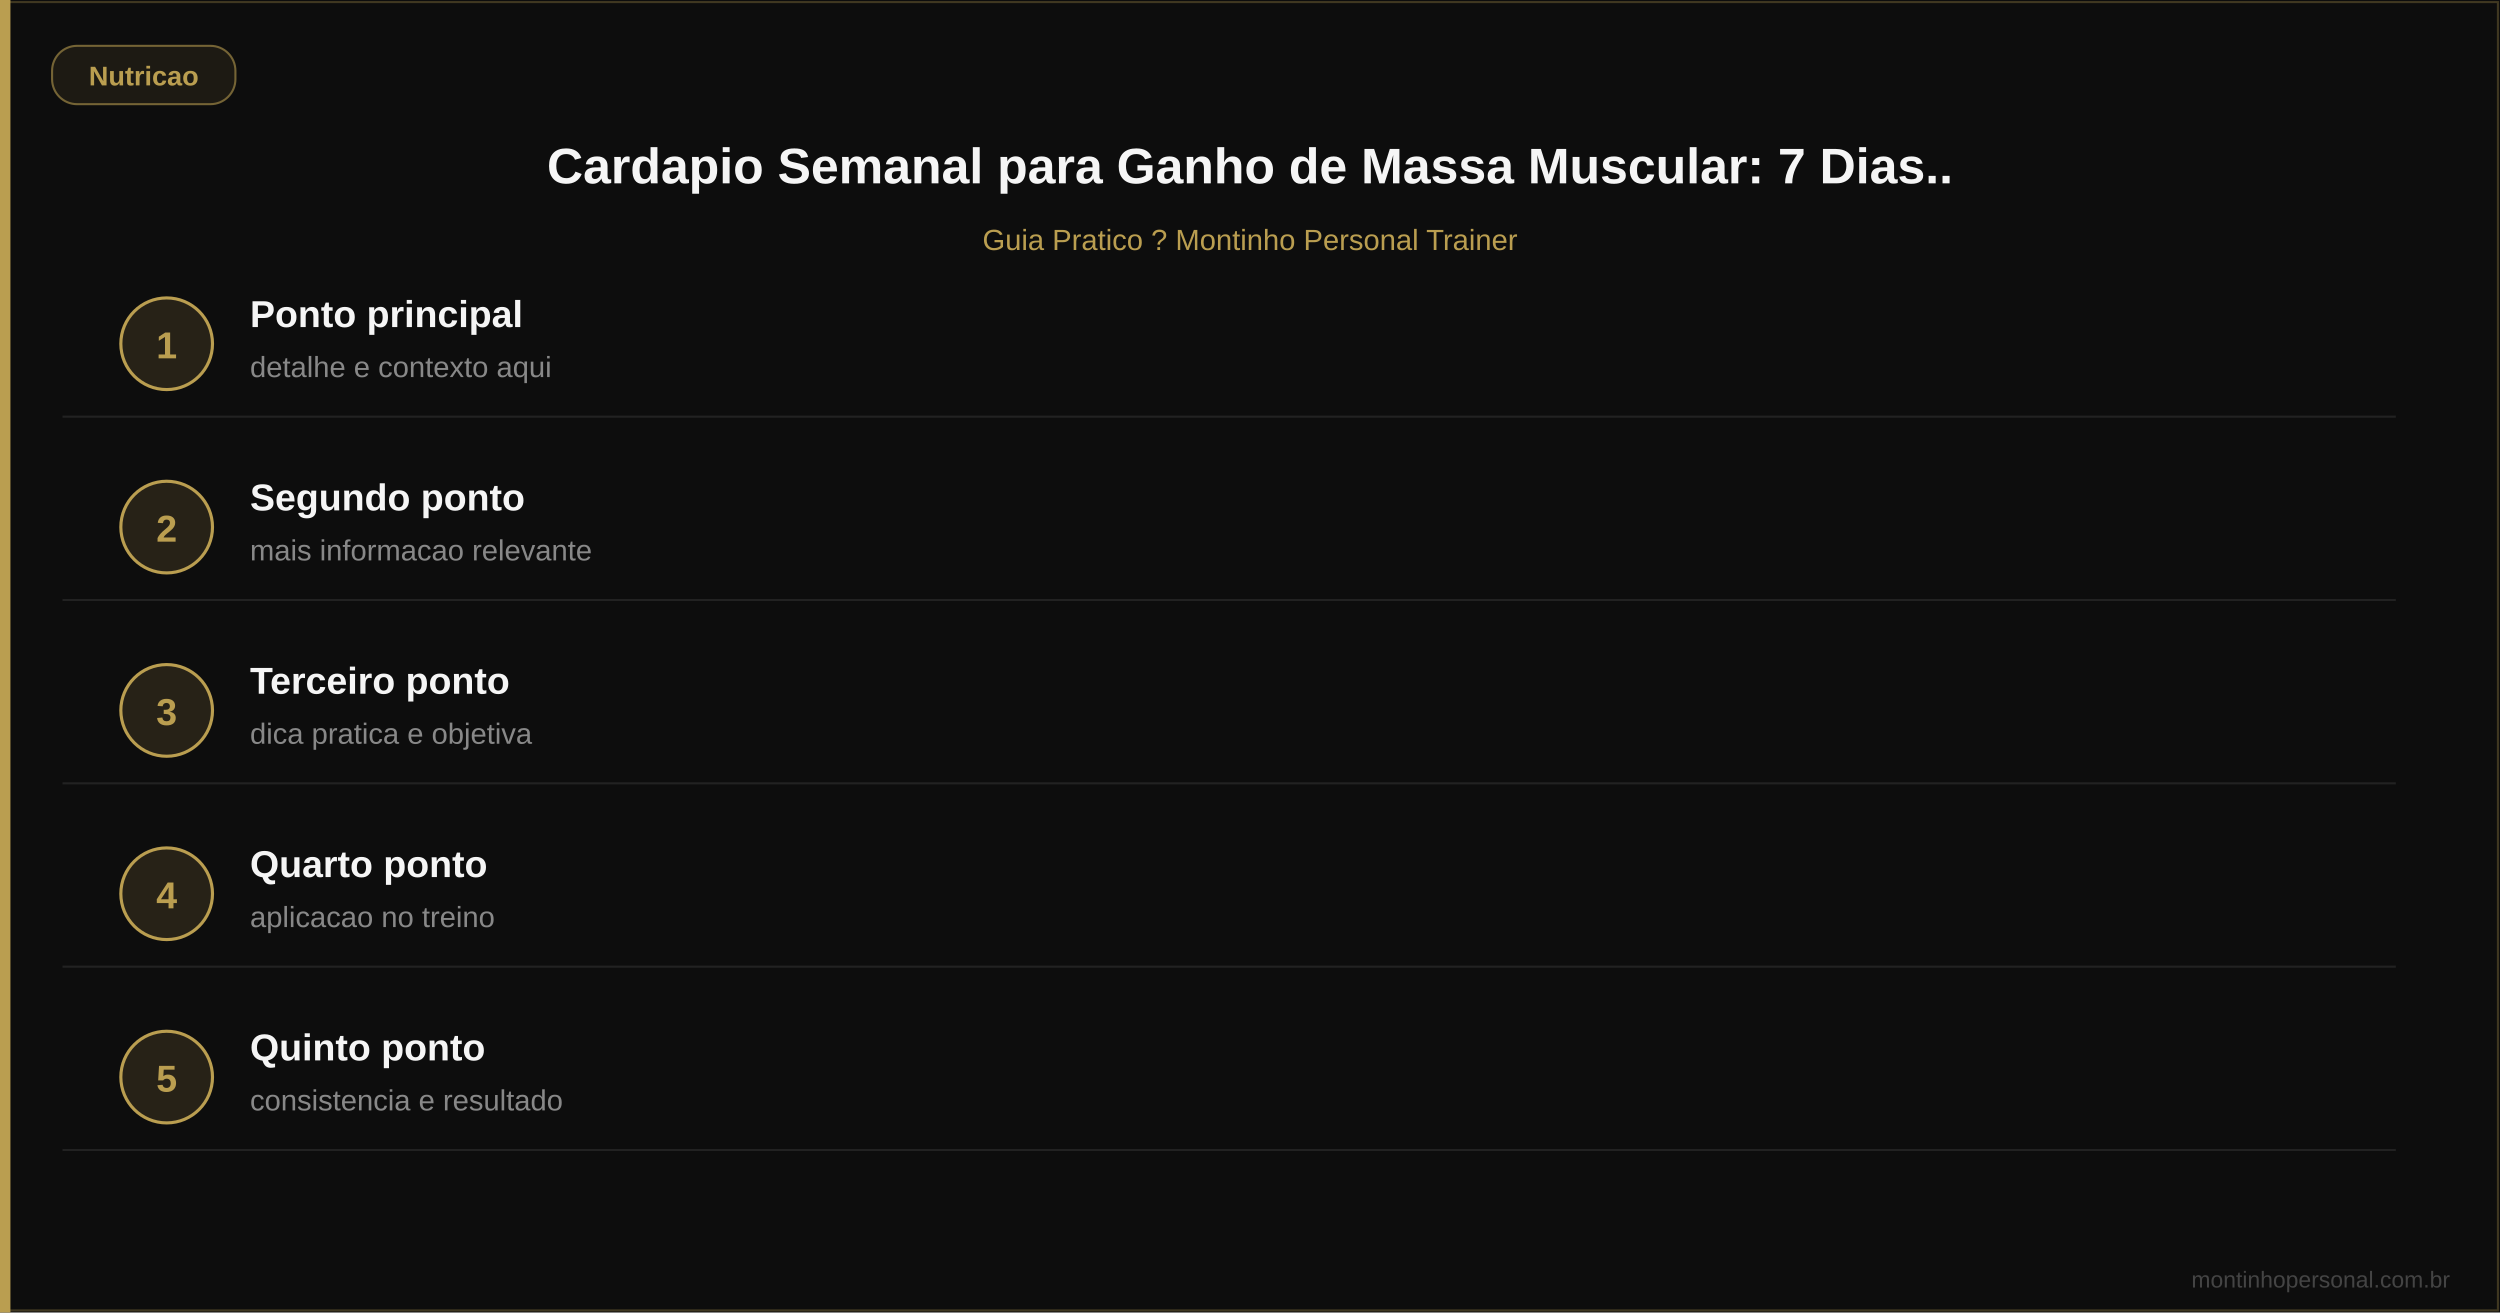
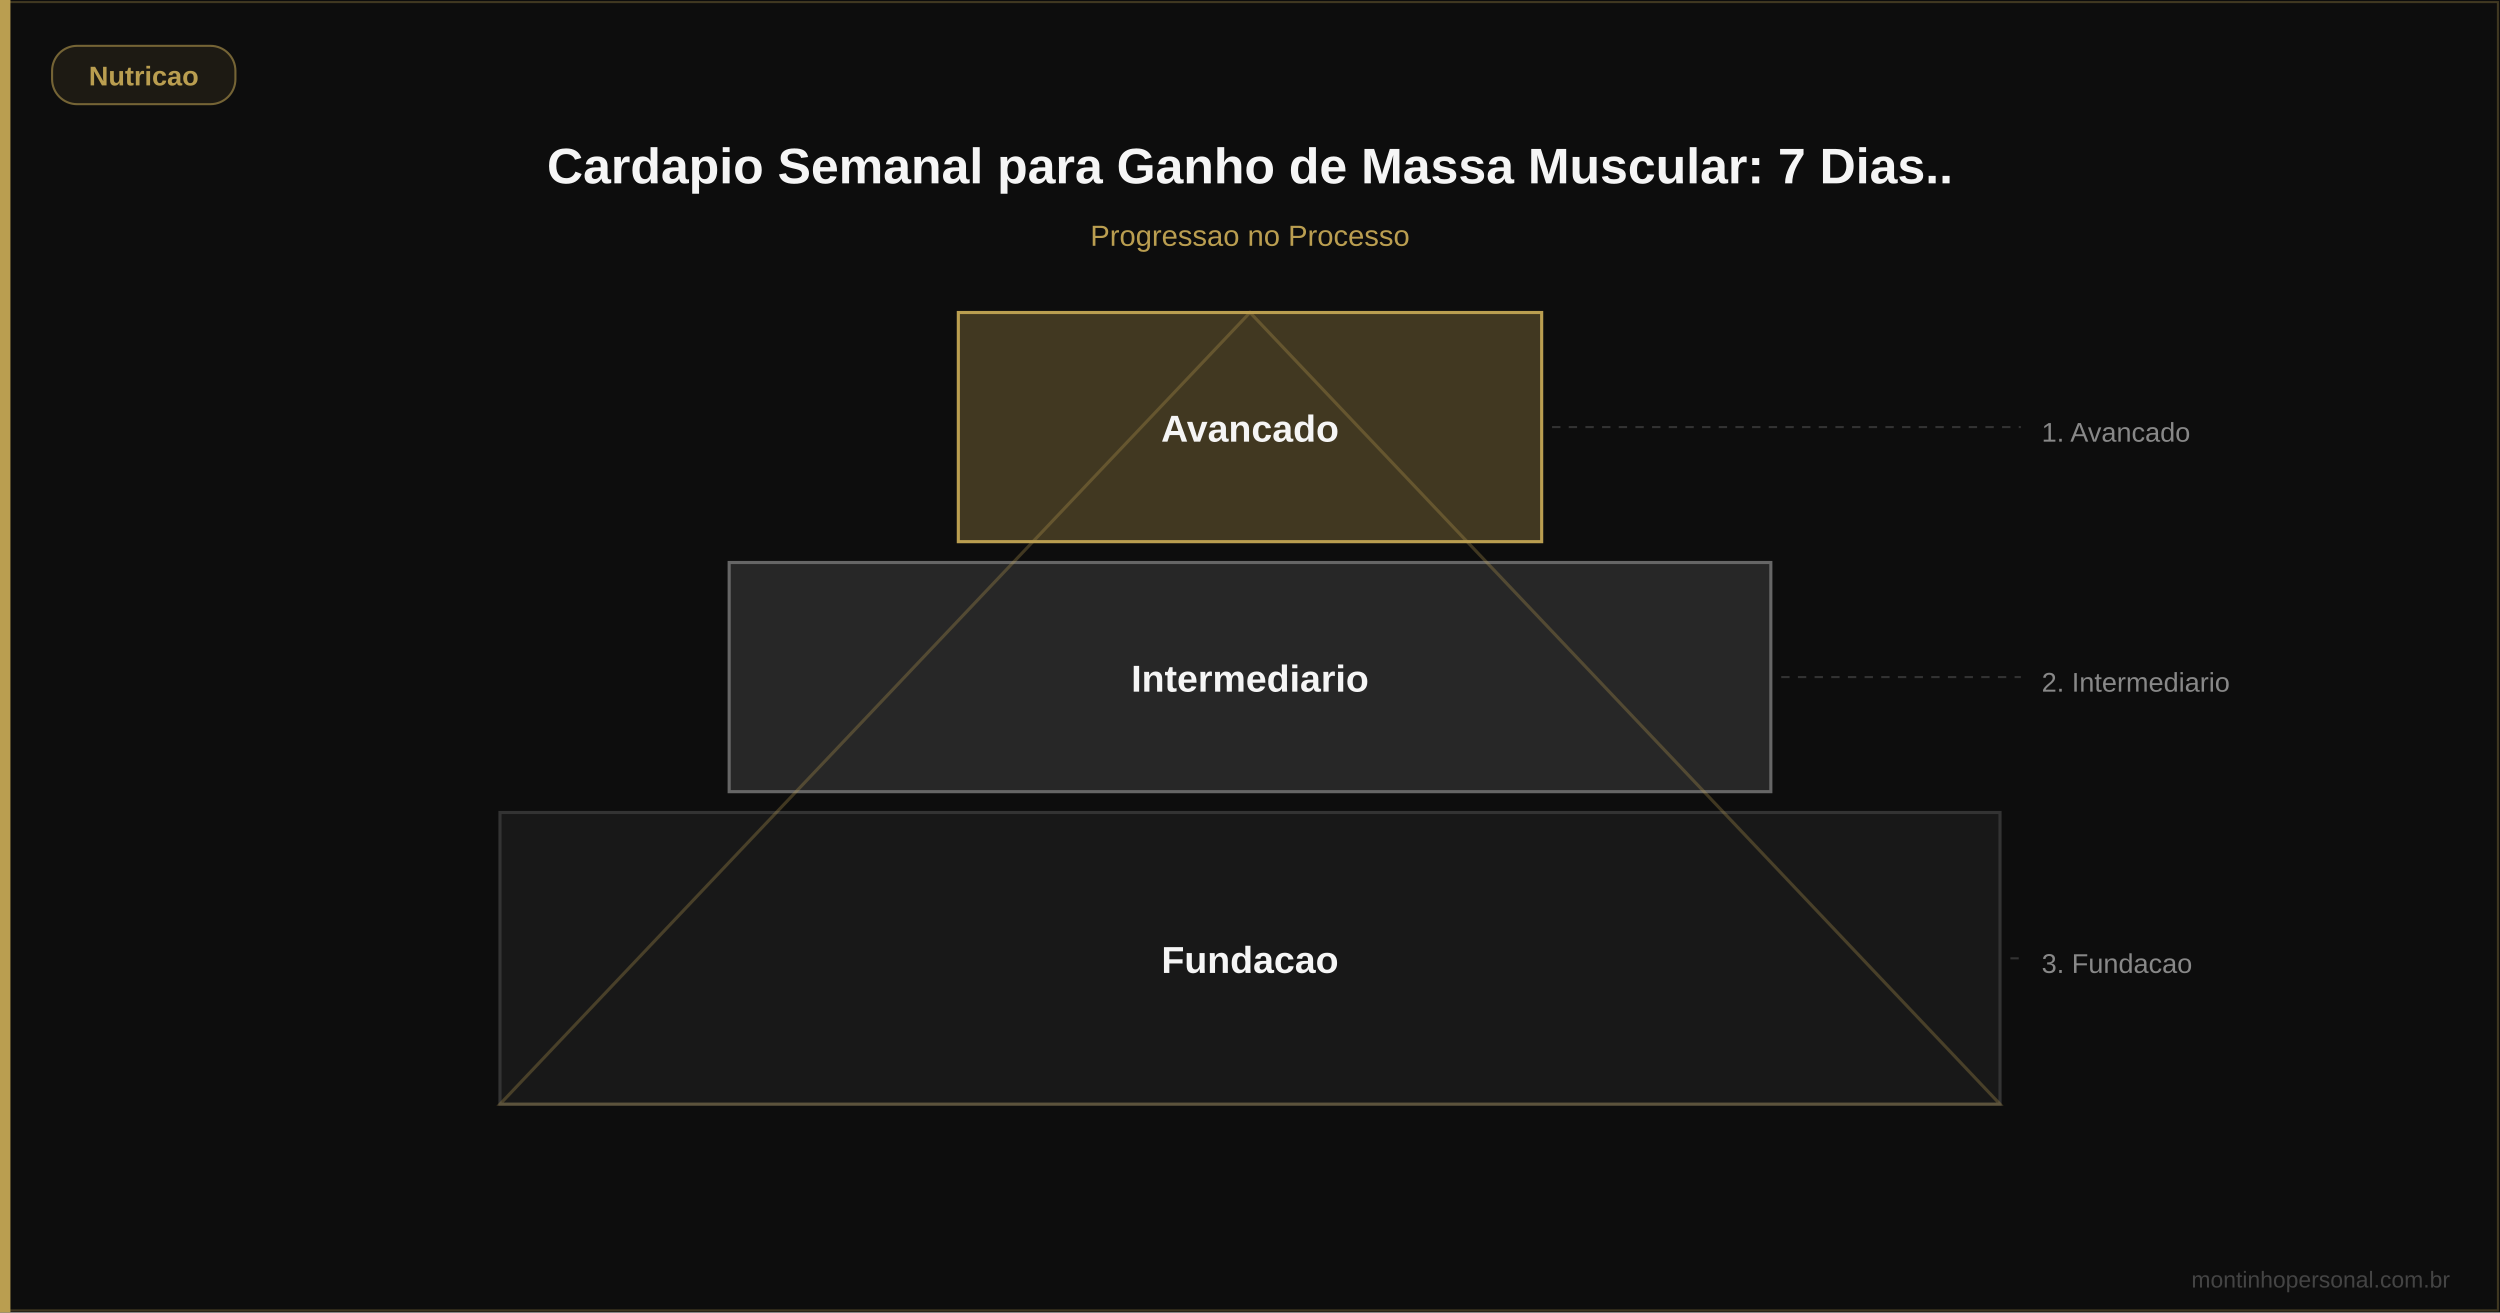
<svg xmlns="http://www.w3.org/2000/svg" viewBox="0 0 1200 630" width="1200" height="630" role="img" aria-label="Cardapio Semanal para Ganho de Massa Muscular: 7 Dias com Superavit ..">
  <rect width="1200" height="630" fill="#0d0d0d" />
  <rect x="0" y="0" width="5" height="630" fill="#BA9E50" />
  <rect x="1" y="1" width="1198" height="628" fill="none" stroke="#BA9E50" stroke-width="1" opacity="0.3" />
  <rect x="25" y="22" width="88" height="28" rx="12" fill="#BA9E50" fill-opacity="0.15" stroke="#BA9E50" stroke-width="1" opacity="0.6" />
  <text x="69" y="41" font-family="Arial,sans-serif" font-size="13" fill="#BA9E50" text-anchor="middle" font-weight="600">Nutricao</text>
  <text x="600" y="88" font-family="Arial,sans-serif" font-size="24" fill="#F5F5F5" text-anchor="middle" font-weight="bold">Cardapio Semanal para Ganho de Massa Muscular: 7 Dias..</text>
-   <text x="600" y="120" font-family="Arial,sans-serif" font-size="14" fill="#BA9E50" text-anchor="middle">Guia Pratico ? Montinho Personal Trainer</text>
-   <circle cx="80" cy="165" r="22" fill="#BA9E50" fill-opacity="0.15" stroke="#BA9E50" stroke-width="1.5" />
-   <text x="80" y="172" font-family="Arial,sans-serif" font-size="18" fill="#BA9E50" text-anchor="middle" font-weight="bold">1</text>
-   <text x="120" y="157" font-family="Arial,sans-serif" font-size="18" fill="#F5F5F5" font-weight="bold">Ponto principal</text>
-   <text x="120" y="181" font-family="Arial,sans-serif" font-size="14" fill="#888888">detalhe e contexto aqui</text>
-   <line x1="30" y1="200" x2="1150" y2="200" stroke="#222" stroke-width="1" />
-   <circle cx="80" cy="253" r="22" fill="#BA9E50" fill-opacity="0.15" stroke="#BA9E50" stroke-width="1.5" />
-   <text x="80" y="260" font-family="Arial,sans-serif" font-size="18" fill="#BA9E50" text-anchor="middle" font-weight="bold">2</text>
-   <text x="120" y="245" font-family="Arial,sans-serif" font-size="18" fill="#F5F5F5" font-weight="bold">Segundo ponto</text>
-   <text x="120" y="269" font-family="Arial,sans-serif" font-size="14" fill="#888888">mais informacao relevante</text>
-   <line x1="30" y1="288" x2="1150" y2="288" stroke="#222" stroke-width="1" />
-   <circle cx="80" cy="341" r="22" fill="#BA9E50" fill-opacity="0.15" stroke="#BA9E50" stroke-width="1.5" />
-   <text x="80" y="348" font-family="Arial,sans-serif" font-size="18" fill="#BA9E50" text-anchor="middle" font-weight="bold">3</text>
-   <text x="120" y="333" font-family="Arial,sans-serif" font-size="18" fill="#F5F5F5" font-weight="bold">Terceiro ponto</text>
-   <text x="120" y="357" font-family="Arial,sans-serif" font-size="14" fill="#888888">dica pratica e objetiva</text>
-   <line x1="30" y1="376" x2="1150" y2="376" stroke="#222" stroke-width="1" />
-   <circle cx="80" cy="429" r="22" fill="#BA9E50" fill-opacity="0.15" stroke="#BA9E50" stroke-width="1.5" />
-   <text x="80" y="436" font-family="Arial,sans-serif" font-size="18" fill="#BA9E50" text-anchor="middle" font-weight="bold">4</text>
-   <text x="120" y="421" font-family="Arial,sans-serif" font-size="18" fill="#F5F5F5" font-weight="bold">Quarto ponto</text>
-   <text x="120" y="445" font-family="Arial,sans-serif" font-size="14" fill="#888888">aplicacao no treino</text>
-   <line x1="30" y1="464" x2="1150" y2="464" stroke="#222" stroke-width="1" />
-   <circle cx="80" cy="517" r="22" fill="#BA9E50" fill-opacity="0.15" stroke="#BA9E50" stroke-width="1.5" />
-   <text x="80" y="524" font-family="Arial,sans-serif" font-size="18" fill="#BA9E50" text-anchor="middle" font-weight="bold">5</text>
-   <text x="120" y="509" font-family="Arial,sans-serif" font-size="18" fill="#F5F5F5" font-weight="bold">Quinto ponto</text>
-   <text x="120" y="533" font-family="Arial,sans-serif" font-size="14" fill="#888888">consistencia e resultado</text>
-   <line x1="30" y1="552" x2="1150" y2="552" stroke="#222" stroke-width="1" />
+   <text x="600" y="118" font-family="Arial,sans-serif" font-size="14" fill="#BA9E50" text-anchor="middle">Progressao no Processo</text>
+   <polygon points="460,150 740,150 740,260 460,260" fill="#BA9E50" fill-opacity="0.3" stroke="#BA9E50" stroke-width="1.5" />
+   <text x="600" y="212" font-family="Arial,sans-serif" font-size="18" fill="#F5F5F5" text-anchor="middle" font-weight="600">Avancado</text>
+   <text x="980" y="212" font-family="Arial,sans-serif" font-size="13" fill="#888888">1. Avancado</text>
+   <line x1="745" y1="205" x2="970" y2="205" stroke="#333" stroke-width="1" stroke-dasharray="4,4" />
+   <polygon points="350,270 850,270 850,380 350,380" fill="#666" fill-opacity="0.3" stroke="#666" stroke-width="1.5" />
+   <text x="600" y="332" font-family="Arial,sans-serif" font-size="18" fill="#F5F5F5" text-anchor="middle" font-weight="600">Intermediario</text>
+   <text x="980" y="332" font-family="Arial,sans-serif" font-size="13" fill="#888888">2. Intermediario</text>
+   <line x1="855" y1="325" x2="970" y2="325" stroke="#333" stroke-width="1" stroke-dasharray="4,4" />
+   <polygon points="240,390 960,390 960,530 240,530" fill="#333" fill-opacity="0.3" stroke="#333" stroke-width="1.5" />
+   <text x="600" y="467" font-family="Arial,sans-serif" font-size="18" fill="#F5F5F5" text-anchor="middle" font-weight="600">Fundacao</text>
+   <text x="980" y="467" font-family="Arial,sans-serif" font-size="13" fill="#888888">3. Fundacao</text>
+   <line x1="965" y1="460" x2="970" y2="460" stroke="#333" stroke-width="1" stroke-dasharray="4,4" />
+   <polygon points="600,150 240,530 960,530" fill="none" stroke="#BA9E50" stroke-width="1.5" stroke-opacity="0.3" />
  <text x="1176" y="618" font-family="Arial,sans-serif" font-size="11" fill="#444" text-anchor="end">montinhopersonal.com.br</text>
</svg>
